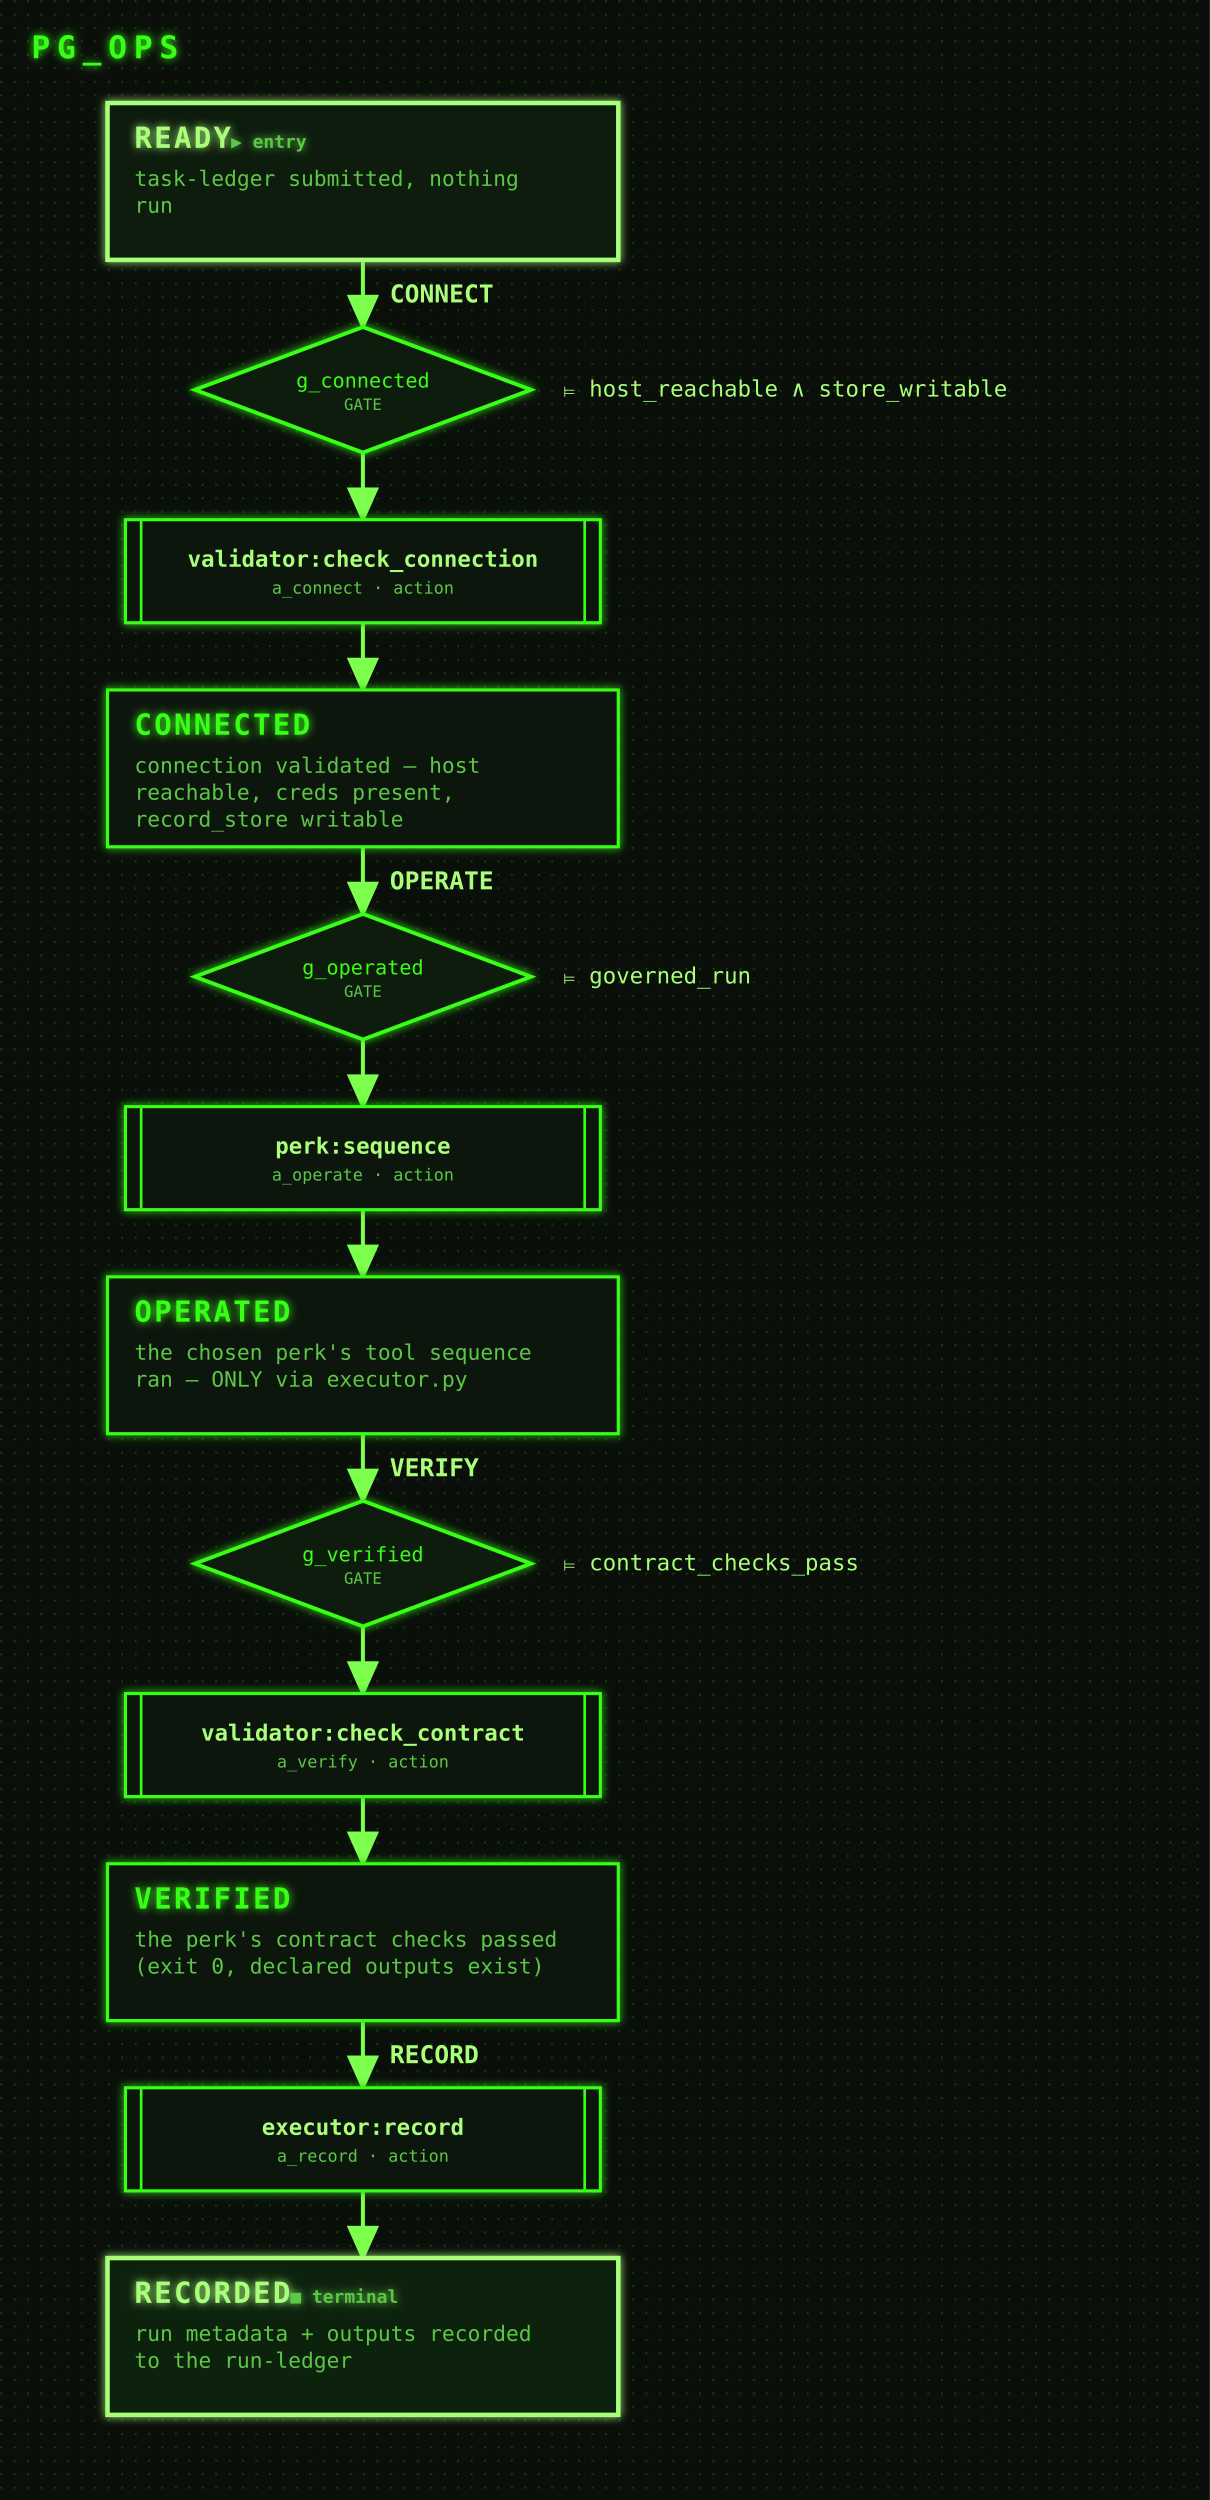
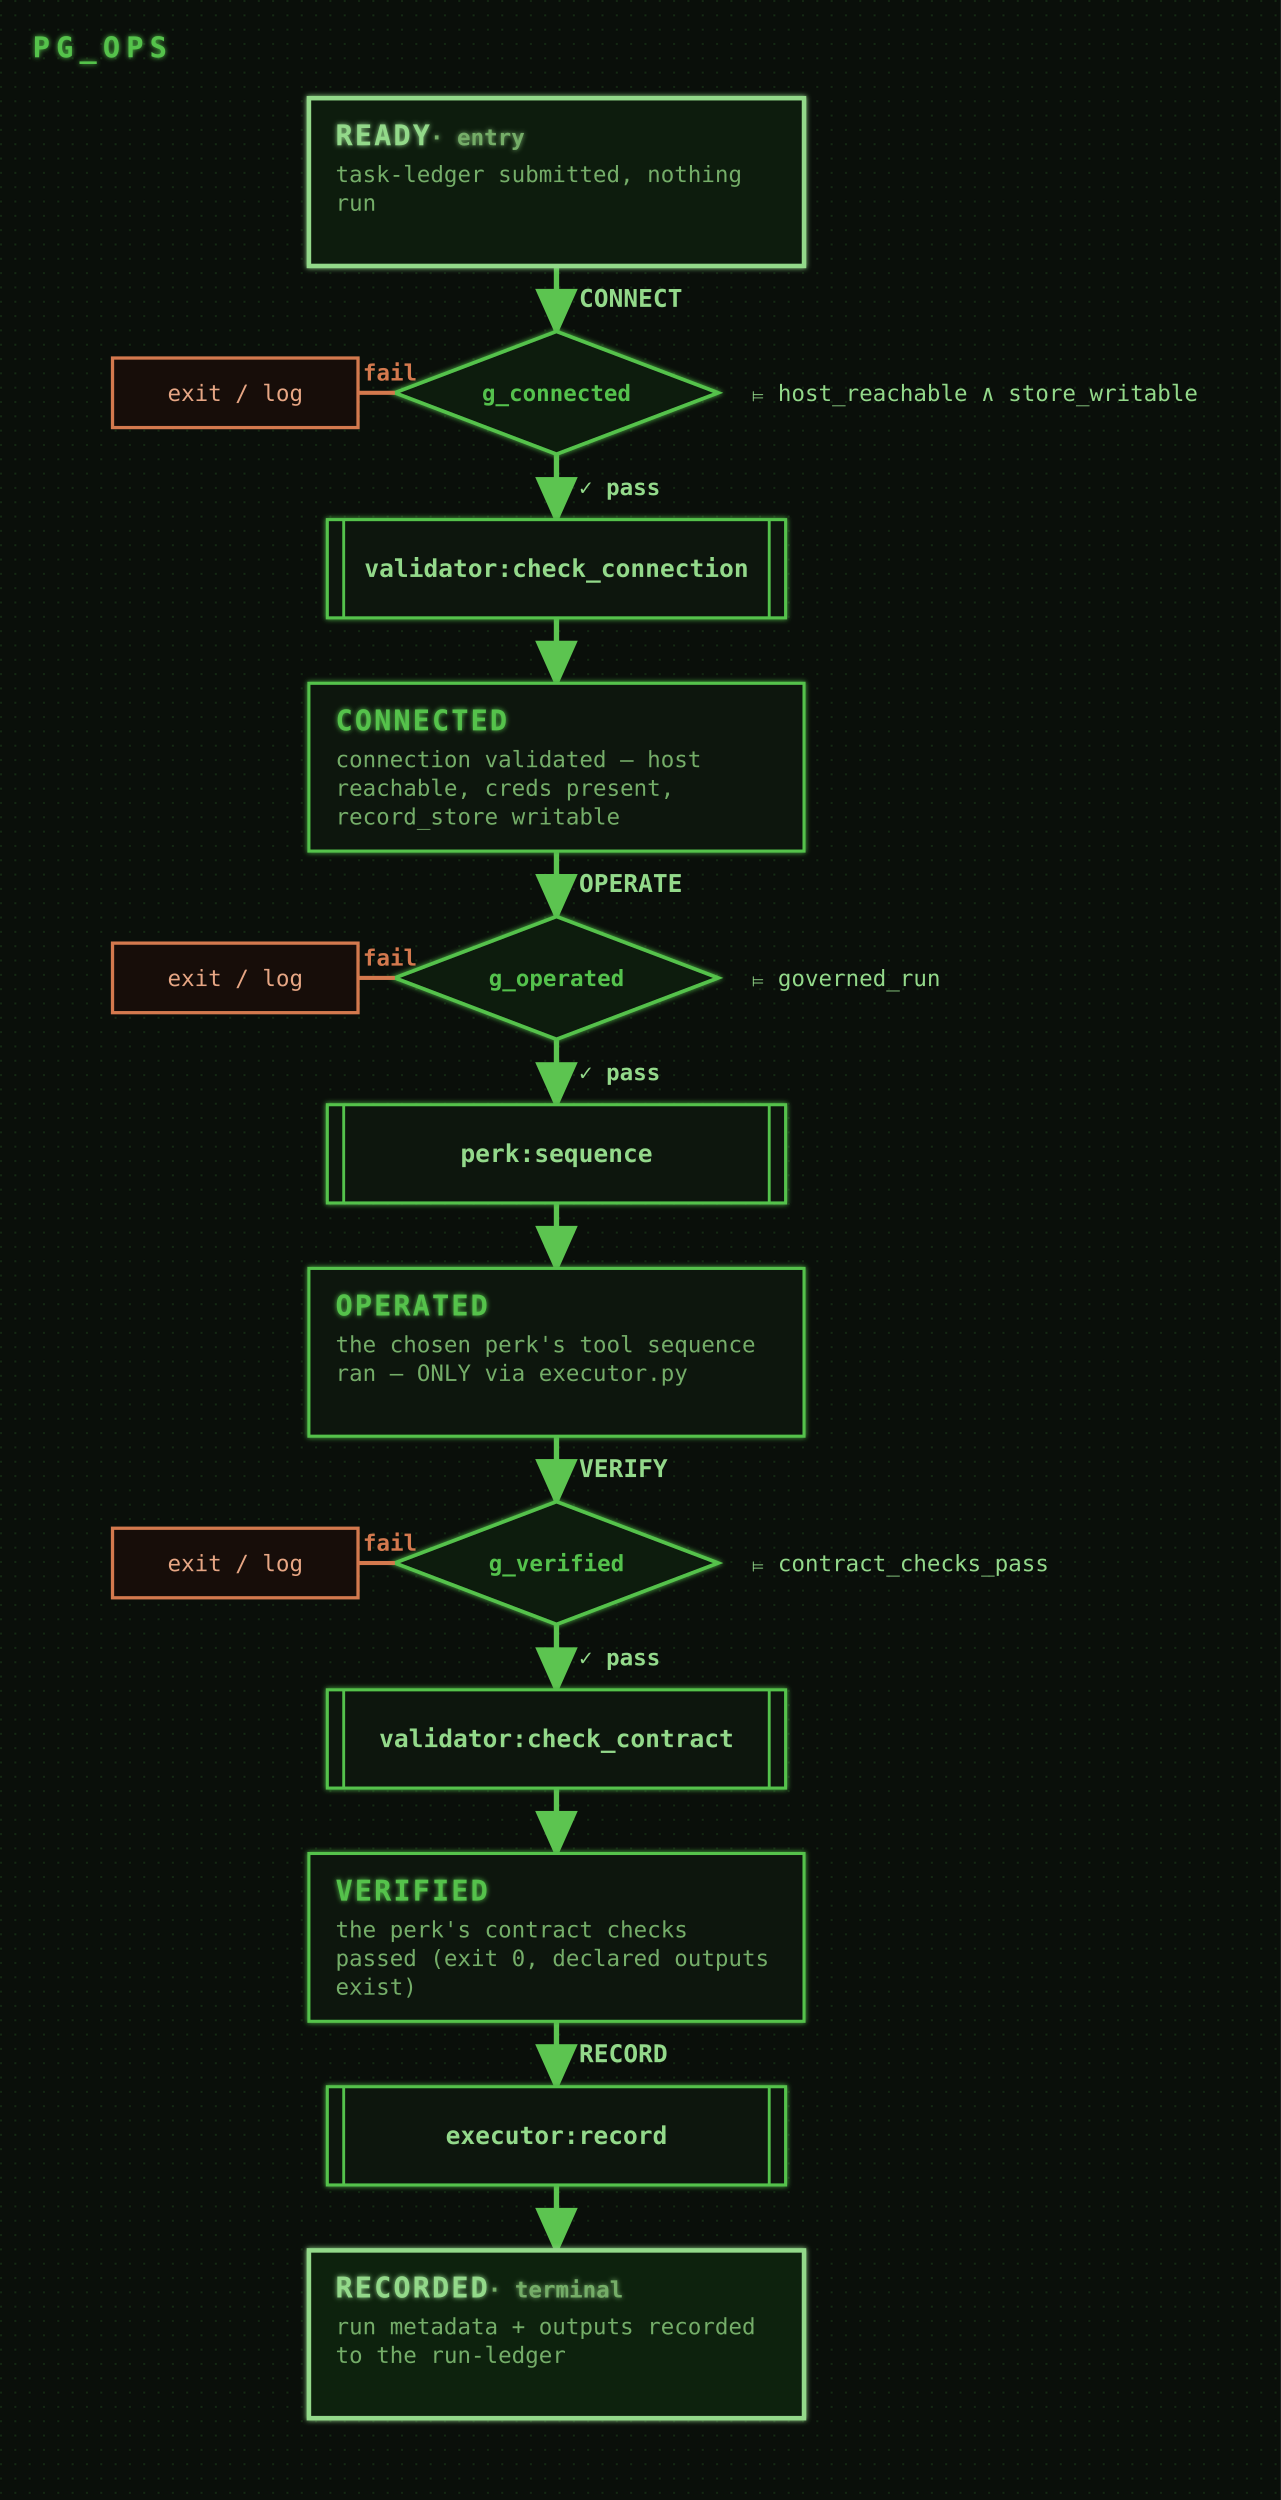
- <svg xmlns="http://www.w3.org/2000/svg" width="540" height="1116" viewBox="0 0 540 1116" font-family="ui-monospace,Menlo,Consolas,monospace">
+ <svg xmlns="http://www.w3.org/2000/svg" width="626" height="1222" viewBox="0 0 626 1222" font-family="ui-monospace,Menlo,Consolas,monospace">
  <defs>
-     <filter id="glow" x="-80%" y="-80%" width="260%" height="260%">
-       <feGaussianBlur stdDeviation="1.8" result="b" />
+     <filter id="glow" x="-60%" y="-60%" width="220%" height="220%">
+       <feGaussianBlur stdDeviation="1.3" result="b" />
      <feMerge>
        <feMergeNode in="b" />
        <feMergeNode in="SourceGraphic" />
      </feMerge>
    </filter>
-     <pattern id="px" width="6" height="6" patternUnits="userSpaceOnUse">
-       <rect width="6" height="6" fill="#0a0f0a" />
-       <rect width="1" height="1" fill="#39ff14" fill-opacity="0.16" />
+     <pattern id="px" width="7" height="7" patternUnits="userSpaceOnUse">
+       <rect width="7" height="7" fill="#0a0f0a" />
+       <rect width="1" height="1" fill="#54c24c" fill-opacity="0.13" />
    </pattern>
    <marker id="arr" markerWidth="10" markerHeight="10" refX="8" refY="4" orient="auto">
-       <path d="M0,0 L9,4 L0,8 z" fill="#7dff4d" />
+       <path d="M0,0 L9,4 L0,8 z" fill="#5cc450" />
    </marker>
  </defs>
-   <rect width="540" height="1116" fill="#0a0f0a" />
-   <rect width="540" height="1116" fill="url(#px)" />
-   <text x="14" y="26" font-size="14" font-weight="700" letter-spacing="3" fill="#39ff14" filter="url(#glow)">PG_OPS</text>
-   <line x1="162.0" y1="116" x2="162.0" y2="146" stroke="#39ff14" stroke-width="5" opacity="0.22" filter="url(#glow)" />
-   <line x1="162.0" y1="116" x2="162.0" y2="146" stroke="#7dff4d" stroke-width="1.8" marker-end="url(#arr)" />
-   <text x="174" y="135" font-size="11" font-weight="700" fill="#aaff7a">CONNECT</text>
-   <line x1="162.0" y1="202" x2="162.0" y2="232" stroke="#39ff14" stroke-width="5" opacity="0.22" filter="url(#glow)" />
-   <line x1="162.0" y1="202" x2="162.0" y2="232" stroke="#7dff4d" stroke-width="1.8" marker-end="url(#arr)" />
-   <line x1="162.0" y1="278" x2="162.0" y2="308" stroke="#39ff14" stroke-width="5" opacity="0.22" filter="url(#glow)" />
-   <line x1="162.0" y1="278" x2="162.0" y2="308" stroke="#7dff4d" stroke-width="1.8" marker-end="url(#arr)" />
-   <line x1="162.0" y1="378" x2="162.0" y2="408" stroke="#39ff14" stroke-width="5" opacity="0.22" filter="url(#glow)" />
-   <line x1="162.0" y1="378" x2="162.0" y2="408" stroke="#7dff4d" stroke-width="1.8" marker-end="url(#arr)" />
-   <text x="174" y="397" font-size="11" font-weight="700" fill="#aaff7a">OPERATE</text>
-   <line x1="162.0" y1="464" x2="162.0" y2="494" stroke="#39ff14" stroke-width="5" opacity="0.22" filter="url(#glow)" />
-   <line x1="162.0" y1="464" x2="162.0" y2="494" stroke="#7dff4d" stroke-width="1.8" marker-end="url(#arr)" />
-   <line x1="162.0" y1="540" x2="162.0" y2="570" stroke="#39ff14" stroke-width="5" opacity="0.22" filter="url(#glow)" />
-   <line x1="162.0" y1="540" x2="162.0" y2="570" stroke="#7dff4d" stroke-width="1.8" marker-end="url(#arr)" />
-   <line x1="162.0" y1="640" x2="162.0" y2="670" stroke="#39ff14" stroke-width="5" opacity="0.22" filter="url(#glow)" />
-   <line x1="162.0" y1="640" x2="162.0" y2="670" stroke="#7dff4d" stroke-width="1.8" marker-end="url(#arr)" />
-   <text x="174" y="659" font-size="11" font-weight="700" fill="#aaff7a">VERIFY</text>
-   <line x1="162.0" y1="726" x2="162.0" y2="756" stroke="#39ff14" stroke-width="5" opacity="0.22" filter="url(#glow)" />
-   <line x1="162.0" y1="726" x2="162.0" y2="756" stroke="#7dff4d" stroke-width="1.8" marker-end="url(#arr)" />
-   <line x1="162.0" y1="802" x2="162.0" y2="832" stroke="#39ff14" stroke-width="5" opacity="0.22" filter="url(#glow)" />
-   <line x1="162.0" y1="802" x2="162.0" y2="832" stroke="#7dff4d" stroke-width="1.8" marker-end="url(#arr)" />
-   <line x1="162.0" y1="902" x2="162.0" y2="932" stroke="#39ff14" stroke-width="5" opacity="0.22" filter="url(#glow)" />
-   <line x1="162.0" y1="902" x2="162.0" y2="932" stroke="#7dff4d" stroke-width="1.8" marker-end="url(#arr)" />
-   <text x="174" y="921" font-size="11" font-weight="700" fill="#aaff7a">RECORD</text>
-   <line x1="162.0" y1="978" x2="162.0" y2="1008" stroke="#39ff14" stroke-width="5" opacity="0.22" filter="url(#glow)" />
-   <line x1="162.0" y1="978" x2="162.0" y2="1008" stroke="#7dff4d" stroke-width="1.8" marker-end="url(#arr)" />
-   <rect x="48.0" y="46" width="228" height="70" fill="#0e1d0d" stroke="#aaff7a" stroke-width="2" filter="url(#glow)" />
-   <text x="60.0" y="66" font-size="13" font-weight="700" letter-spacing="1" fill="#aaff7a" filter="url(#glow)">READY<tspan font-size="8" letter-spacing="0" fill="#5cc746">  ▶ entry</tspan>
+   <rect width="626" height="1222" fill="#0a0f0a" />
+   <rect width="626" height="1222" fill="url(#px)" />
+   <text x="16" y="28" font-size="14" font-weight="700" letter-spacing="3" fill="#54c24c" filter="url(#glow)">PG_OPS</text>
+   <line x1="272.0" y1="130" x2="272.0" y2="162" stroke="#54c24c" stroke-width="7" opacity="0.16" filter="url(#glow)" />
+   <line x1="272.0" y1="130" x2="272.0" y2="162" stroke="#5cc450" stroke-width="2.6" marker-end="url(#arr)" />
+   <text x="283" y="150" font-size="12" font-weight="700" fill="#93d98a">CONNECT</text>
+   <line x1="272.0" y1="222" x2="272.0" y2="254" stroke="#54c24c" stroke-width="7" opacity="0.16" filter="url(#glow)" />
+   <line x1="272.0" y1="222" x2="272.0" y2="254" stroke="#5cc450" stroke-width="2.6" marker-end="url(#arr)" />
+   <text x="283" y="242" font-size="11" font-weight="700" fill="#93d98a">✓ pass</text>
+   <line x1="272.0" y1="302" x2="272.0" y2="334" stroke="#54c24c" stroke-width="7" opacity="0.16" filter="url(#glow)" />
+   <line x1="272.0" y1="302" x2="272.0" y2="334" stroke="#5cc450" stroke-width="2.6" marker-end="url(#arr)" />
+   <line x1="272.0" y1="416" x2="272.0" y2="448" stroke="#54c24c" stroke-width="7" opacity="0.16" filter="url(#glow)" />
+   <line x1="272.0" y1="416" x2="272.0" y2="448" stroke="#5cc450" stroke-width="2.6" marker-end="url(#arr)" />
+   <text x="283" y="436" font-size="12" font-weight="700" fill="#93d98a">OPERATE</text>
+   <line x1="272.0" y1="508" x2="272.0" y2="540" stroke="#54c24c" stroke-width="7" opacity="0.16" filter="url(#glow)" />
+   <line x1="272.0" y1="508" x2="272.0" y2="540" stroke="#5cc450" stroke-width="2.6" marker-end="url(#arr)" />
+   <text x="283" y="528" font-size="11" font-weight="700" fill="#93d98a">✓ pass</text>
+   <line x1="272.0" y1="588" x2="272.0" y2="620" stroke="#54c24c" stroke-width="7" opacity="0.16" filter="url(#glow)" />
+   <line x1="272.0" y1="588" x2="272.0" y2="620" stroke="#5cc450" stroke-width="2.6" marker-end="url(#arr)" />
+   <line x1="272.0" y1="702" x2="272.0" y2="734" stroke="#54c24c" stroke-width="7" opacity="0.16" filter="url(#glow)" />
+   <line x1="272.0" y1="702" x2="272.0" y2="734" stroke="#5cc450" stroke-width="2.6" marker-end="url(#arr)" />
+   <text x="283" y="722" font-size="12" font-weight="700" fill="#93d98a">VERIFY</text>
+   <line x1="272.0" y1="794" x2="272.0" y2="826" stroke="#54c24c" stroke-width="7" opacity="0.16" filter="url(#glow)" />
+   <line x1="272.0" y1="794" x2="272.0" y2="826" stroke="#5cc450" stroke-width="2.6" marker-end="url(#arr)" />
+   <text x="283" y="814" font-size="11" font-weight="700" fill="#93d98a">✓ pass</text>
+   <line x1="272.0" y1="874" x2="272.0" y2="906" stroke="#54c24c" stroke-width="7" opacity="0.16" filter="url(#glow)" />
+   <line x1="272.0" y1="874" x2="272.0" y2="906" stroke="#5cc450" stroke-width="2.6" marker-end="url(#arr)" />
+   <line x1="272.0" y1="988" x2="272.0" y2="1020" stroke="#54c24c" stroke-width="7" opacity="0.16" filter="url(#glow)" />
+   <line x1="272.0" y1="988" x2="272.0" y2="1020" stroke="#5cc450" stroke-width="2.6" marker-end="url(#arr)" />
+   <text x="283" y="1008" font-size="12" font-weight="700" fill="#93d98a">RECORD</text>
+   <line x1="272.0" y1="1068" x2="272.0" y2="1100" stroke="#54c24c" stroke-width="7" opacity="0.16" filter="url(#glow)" />
+   <line x1="272.0" y1="1068" x2="272.0" y2="1100" stroke="#5cc450" stroke-width="2.6" marker-end="url(#arr)" />
+   <rect x="151.0" y="48" width="242" height="82" fill="#0e1d0d" stroke="#93d98a" stroke-width="2.2" filter="url(#glow)" />
+   <text x="164.0" y="71" font-size="14" font-weight="700" letter-spacing="1" fill="#93d98a" filter="url(#glow)">READY<tspan font-size="11" letter-spacing="0" fill="#74ad68">  · entry</tspan>
  </text>
-   <text x="60.0" y="83" font-size="9.5" fill="#5cc746">task-ledger submitted, nothing</text>
-   <text x="60.0" y="95" font-size="9.5" fill="#5cc746">run</text>
-   <polygon points="162.0,146 237.0,174.0 162.0,202 87.0,174.0" fill="#0c1a0c" stroke="#39ff14" stroke-width="1.7" filter="url(#glow)" />
-   <text x="162" y="173" font-size="9" text-anchor="middle" fill="#39ff14">g_connected</text>
-   <text x="162" y="183" font-size="7" text-anchor="middle" fill="#5cc746">GATE</text>
-   <text x="251" y="177" font-size="10" fill="#aaff7a">⊨ host_reachable ∧ store_writable</text>
-   <rect x="56.0" y="232" width="212" height="46" fill="#0a1609" stroke="#39ff14" stroke-width="1.4" filter="url(#glow)" />
-   <line x1="63.0" y1="232" x2="63.0" y2="278" stroke="#39ff14" stroke-width="1.2" />
-   <line x1="261.0" y1="232" x2="261.0" y2="278" stroke="#39ff14" stroke-width="1.2" />
-   <text x="162" y="253" font-size="10" font-weight="600" text-anchor="middle" fill="#aaff7a">validator:check_connection</text>
-   <text x="162" y="265" font-size="7.5" text-anchor="middle" fill="#5cc746">a_connect · action</text>
-   <rect x="48.0" y="308" width="228" height="70" fill="#0b140a" stroke="#39ff14" stroke-width="1.4" filter="url(#glow)" />
-   <text x="60.0" y="328" font-size="13" font-weight="700" letter-spacing="1" fill="#39ff14" filter="url(#glow)">CONNECTED<tspan font-size="8" letter-spacing="0" fill="#5cc746" />
+   <text x="164.0" y="89" font-size="11" fill="#74ad68">task-ledger submitted, nothing</text>
+   <text x="164.0" y="103" font-size="11" fill="#74ad68">run</text>
+   <polygon points="272.0,162 351.0,192.0 272.0,222 193.0,192.0" fill="#0c1a0c" stroke="#54c24c" stroke-width="1.8" filter="url(#glow)" />
+   <text x="272" y="196" font-size="11" font-weight="600" text-anchor="middle" fill="#54c24c">g_connected</text>
+   <text x="367" y="196" font-size="11" fill="#93d98a">⊨ host_reachable ∧ store_writable</text>
+   <line x1="193.0" y1="192.0" x2="175" y2="192.0" stroke="#d4794e" stroke-width="2" />
+   <text x="184" y="186" font-size="11" font-weight="700" text-anchor="middle" fill="#d4794e">✗ fail</text>
+   <rect x="55.0" y="175" width="120" height="34" fill="#170d09" stroke="#d4794e" stroke-width="1.6" />
+   <text x="115.0" y="196" font-size="11" text-anchor="middle" fill="#e7a684">exit / log</text>
+   <rect x="160.0" y="254" width="224" height="48" fill="#0a1609" stroke="#54c24c" stroke-width="1.5" filter="url(#glow)" />
+   <line x1="168.0" y1="254" x2="168.0" y2="302" stroke="#54c24c" stroke-width="1.4" />
+   <line x1="376.0" y1="254" x2="376.0" y2="302" stroke="#54c24c" stroke-width="1.4" />
+   <text x="272" y="282" font-size="12" font-weight="600" text-anchor="middle" fill="#93d98a">validator:check_connection</text>
+   <rect x="151.0" y="334" width="242" height="82" fill="#0b140a" stroke="#54c24c" stroke-width="1.5" filter="url(#glow)" />
+   <text x="164.0" y="357" font-size="14" font-weight="700" letter-spacing="1" fill="#54c24c" filter="url(#glow)">CONNECTED<tspan font-size="11" letter-spacing="0" fill="#74ad68" />
  </text>
-   <text x="60.0" y="345" font-size="9.5" fill="#5cc746">connection validated — host</text>
-   <text x="60.0" y="357" font-size="9.5" fill="#5cc746">reachable, creds present,</text>
-   <text x="60.0" y="369" font-size="9.5" fill="#5cc746">record_store writable</text>
-   <polygon points="162.0,408 237.0,436.0 162.0,464 87.0,436.0" fill="#0c1a0c" stroke="#39ff14" stroke-width="1.7" filter="url(#glow)" />
-   <text x="162" y="435" font-size="9" text-anchor="middle" fill="#39ff14">g_operated</text>
-   <text x="162" y="445" font-size="7" text-anchor="middle" fill="#5cc746">GATE</text>
-   <text x="251" y="439" font-size="10" fill="#aaff7a">⊨ governed_run</text>
-   <rect x="56.0" y="494" width="212" height="46" fill="#0a1609" stroke="#39ff14" stroke-width="1.4" filter="url(#glow)" />
-   <line x1="63.0" y1="494" x2="63.0" y2="540" stroke="#39ff14" stroke-width="1.2" />
-   <line x1="261.0" y1="494" x2="261.0" y2="540" stroke="#39ff14" stroke-width="1.2" />
-   <text x="162" y="515" font-size="10" font-weight="600" text-anchor="middle" fill="#aaff7a">perk:sequence</text>
-   <text x="162" y="527" font-size="7.5" text-anchor="middle" fill="#5cc746">a_operate · action</text>
-   <rect x="48.0" y="570" width="228" height="70" fill="#0b140a" stroke="#39ff14" stroke-width="1.4" filter="url(#glow)" />
-   <text x="60.0" y="590" font-size="13" font-weight="700" letter-spacing="1" fill="#39ff14" filter="url(#glow)">OPERATED<tspan font-size="8" letter-spacing="0" fill="#5cc746" />
+   <text x="164.0" y="375" font-size="11" fill="#74ad68">connection validated — host</text>
+   <text x="164.0" y="389" font-size="11" fill="#74ad68">reachable, creds present,</text>
+   <text x="164.0" y="403" font-size="11" fill="#74ad68">record_store writable</text>
+   <polygon points="272.0,448 351.0,478.0 272.0,508 193.0,478.0" fill="#0c1a0c" stroke="#54c24c" stroke-width="1.8" filter="url(#glow)" />
+   <text x="272" y="482" font-size="11" font-weight="600" text-anchor="middle" fill="#54c24c">g_operated</text>
+   <text x="367" y="482" font-size="11" fill="#93d98a">⊨ governed_run</text>
+   <line x1="193.0" y1="478.0" x2="175" y2="478.0" stroke="#d4794e" stroke-width="2" />
+   <text x="184" y="472" font-size="11" font-weight="700" text-anchor="middle" fill="#d4794e">✗ fail</text>
+   <rect x="55.0" y="461" width="120" height="34" fill="#170d09" stroke="#d4794e" stroke-width="1.6" />
+   <text x="115.0" y="482" font-size="11" text-anchor="middle" fill="#e7a684">exit / log</text>
+   <rect x="160.0" y="540" width="224" height="48" fill="#0a1609" stroke="#54c24c" stroke-width="1.5" filter="url(#glow)" />
+   <line x1="168.0" y1="540" x2="168.0" y2="588" stroke="#54c24c" stroke-width="1.4" />
+   <line x1="376.0" y1="540" x2="376.0" y2="588" stroke="#54c24c" stroke-width="1.4" />
+   <text x="272" y="568" font-size="12" font-weight="600" text-anchor="middle" fill="#93d98a">perk:sequence</text>
+   <rect x="151.0" y="620" width="242" height="82" fill="#0b140a" stroke="#54c24c" stroke-width="1.5" filter="url(#glow)" />
+   <text x="164.0" y="643" font-size="14" font-weight="700" letter-spacing="1" fill="#54c24c" filter="url(#glow)">OPERATED<tspan font-size="11" letter-spacing="0" fill="#74ad68" />
  </text>
-   <text x="60.0" y="607" font-size="9.5" fill="#5cc746">the chosen perk's tool sequence</text>
-   <text x="60.0" y="619" font-size="9.5" fill="#5cc746">ran — ONLY via executor.py</text>
-   <polygon points="162.0,670 237.0,698.0 162.0,726 87.0,698.0" fill="#0c1a0c" stroke="#39ff14" stroke-width="1.7" filter="url(#glow)" />
-   <text x="162" y="697" font-size="9" text-anchor="middle" fill="#39ff14">g_verified</text>
-   <text x="162" y="707" font-size="7" text-anchor="middle" fill="#5cc746">GATE</text>
-   <text x="251" y="701" font-size="10" fill="#aaff7a">⊨ contract_checks_pass</text>
-   <rect x="56.0" y="756" width="212" height="46" fill="#0a1609" stroke="#39ff14" stroke-width="1.4" filter="url(#glow)" />
-   <line x1="63.0" y1="756" x2="63.0" y2="802" stroke="#39ff14" stroke-width="1.2" />
-   <line x1="261.0" y1="756" x2="261.0" y2="802" stroke="#39ff14" stroke-width="1.2" />
-   <text x="162" y="777" font-size="10" font-weight="600" text-anchor="middle" fill="#aaff7a">validator:check_contract</text>
-   <text x="162" y="789" font-size="7.5" text-anchor="middle" fill="#5cc746">a_verify · action</text>
-   <rect x="48.0" y="832" width="228" height="70" fill="#0b140a" stroke="#39ff14" stroke-width="1.4" filter="url(#glow)" />
-   <text x="60.0" y="852" font-size="13" font-weight="700" letter-spacing="1" fill="#39ff14" filter="url(#glow)">VERIFIED<tspan font-size="8" letter-spacing="0" fill="#5cc746" />
+   <text x="164.0" y="661" font-size="11" fill="#74ad68">the chosen perk's tool sequence</text>
+   <text x="164.0" y="675" font-size="11" fill="#74ad68">ran — ONLY via executor.py</text>
+   <polygon points="272.0,734 351.0,764.0 272.0,794 193.0,764.0" fill="#0c1a0c" stroke="#54c24c" stroke-width="1.8" filter="url(#glow)" />
+   <text x="272" y="768" font-size="11" font-weight="600" text-anchor="middle" fill="#54c24c">g_verified</text>
+   <text x="367" y="768" font-size="11" fill="#93d98a">⊨ contract_checks_pass</text>
+   <line x1="193.0" y1="764.0" x2="175" y2="764.0" stroke="#d4794e" stroke-width="2" />
+   <text x="184" y="758" font-size="11" font-weight="700" text-anchor="middle" fill="#d4794e">✗ fail</text>
+   <rect x="55.0" y="747" width="120" height="34" fill="#170d09" stroke="#d4794e" stroke-width="1.6" />
+   <text x="115.0" y="768" font-size="11" text-anchor="middle" fill="#e7a684">exit / log</text>
+   <rect x="160.0" y="826" width="224" height="48" fill="#0a1609" stroke="#54c24c" stroke-width="1.5" filter="url(#glow)" />
+   <line x1="168.0" y1="826" x2="168.0" y2="874" stroke="#54c24c" stroke-width="1.4" />
+   <line x1="376.0" y1="826" x2="376.0" y2="874" stroke="#54c24c" stroke-width="1.4" />
+   <text x="272" y="854" font-size="12" font-weight="600" text-anchor="middle" fill="#93d98a">validator:check_contract</text>
+   <rect x="151.0" y="906" width="242" height="82" fill="#0b140a" stroke="#54c24c" stroke-width="1.5" filter="url(#glow)" />
+   <text x="164.0" y="929" font-size="14" font-weight="700" letter-spacing="1" fill="#54c24c" filter="url(#glow)">VERIFIED<tspan font-size="11" letter-spacing="0" fill="#74ad68" />
  </text>
-   <text x="60.0" y="869" font-size="9.5" fill="#5cc746">the perk's contract checks passed</text>
-   <text x="60.0" y="881" font-size="9.5" fill="#5cc746">(exit 0, declared outputs exist)</text>
-   <rect x="56.0" y="932" width="212" height="46" fill="#0a1609" stroke="#39ff14" stroke-width="1.4" filter="url(#glow)" />
-   <line x1="63.0" y1="932" x2="63.0" y2="978" stroke="#39ff14" stroke-width="1.2" />
-   <line x1="261.0" y1="932" x2="261.0" y2="978" stroke="#39ff14" stroke-width="1.2" />
-   <text x="162" y="953" font-size="10" font-weight="600" text-anchor="middle" fill="#aaff7a">executor:record</text>
-   <text x="162" y="965" font-size="7.5" text-anchor="middle" fill="#5cc746">a_record · action</text>
-   <rect x="48.0" y="1008" width="228" height="70" fill="#0f2410" stroke="#aaff7a" stroke-width="2" filter="url(#glow)" />
-   <text x="60.0" y="1028" font-size="13" font-weight="700" letter-spacing="1" fill="#aaff7a" filter="url(#glow)">RECORDED<tspan font-size="8" letter-spacing="0" fill="#5cc746">  ■ terminal</tspan>
+   <text x="164.0" y="947" font-size="11" fill="#74ad68">the perk's contract checks</text>
+   <text x="164.0" y="961" font-size="11" fill="#74ad68">passed (exit 0, declared outputs</text>
+   <text x="164.0" y="975" font-size="11" fill="#74ad68">exist)</text>
+   <rect x="160.0" y="1020" width="224" height="48" fill="#0a1609" stroke="#54c24c" stroke-width="1.5" filter="url(#glow)" />
+   <line x1="168.0" y1="1020" x2="168.0" y2="1068" stroke="#54c24c" stroke-width="1.4" />
+   <line x1="376.0" y1="1020" x2="376.0" y2="1068" stroke="#54c24c" stroke-width="1.4" />
+   <text x="272" y="1048" font-size="12" font-weight="600" text-anchor="middle" fill="#93d98a">executor:record</text>
+   <rect x="151.0" y="1100" width="242" height="82" fill="#0f2410" stroke="#93d98a" stroke-width="2.2" filter="url(#glow)" />
+   <text x="164.0" y="1123" font-size="14" font-weight="700" letter-spacing="1" fill="#93d98a" filter="url(#glow)">RECORDED<tspan font-size="11" letter-spacing="0" fill="#74ad68">  · terminal</tspan>
  </text>
-   <text x="60.0" y="1045" font-size="9.5" fill="#5cc746">run metadata + outputs recorded</text>
-   <text x="60.0" y="1057" font-size="9.5" fill="#5cc746">to the run-ledger</text>
+   <text x="164.0" y="1141" font-size="11" fill="#74ad68">run metadata + outputs recorded</text>
+   <text x="164.0" y="1155" font-size="11" fill="#74ad68">to the run-ledger</text>
</svg>
